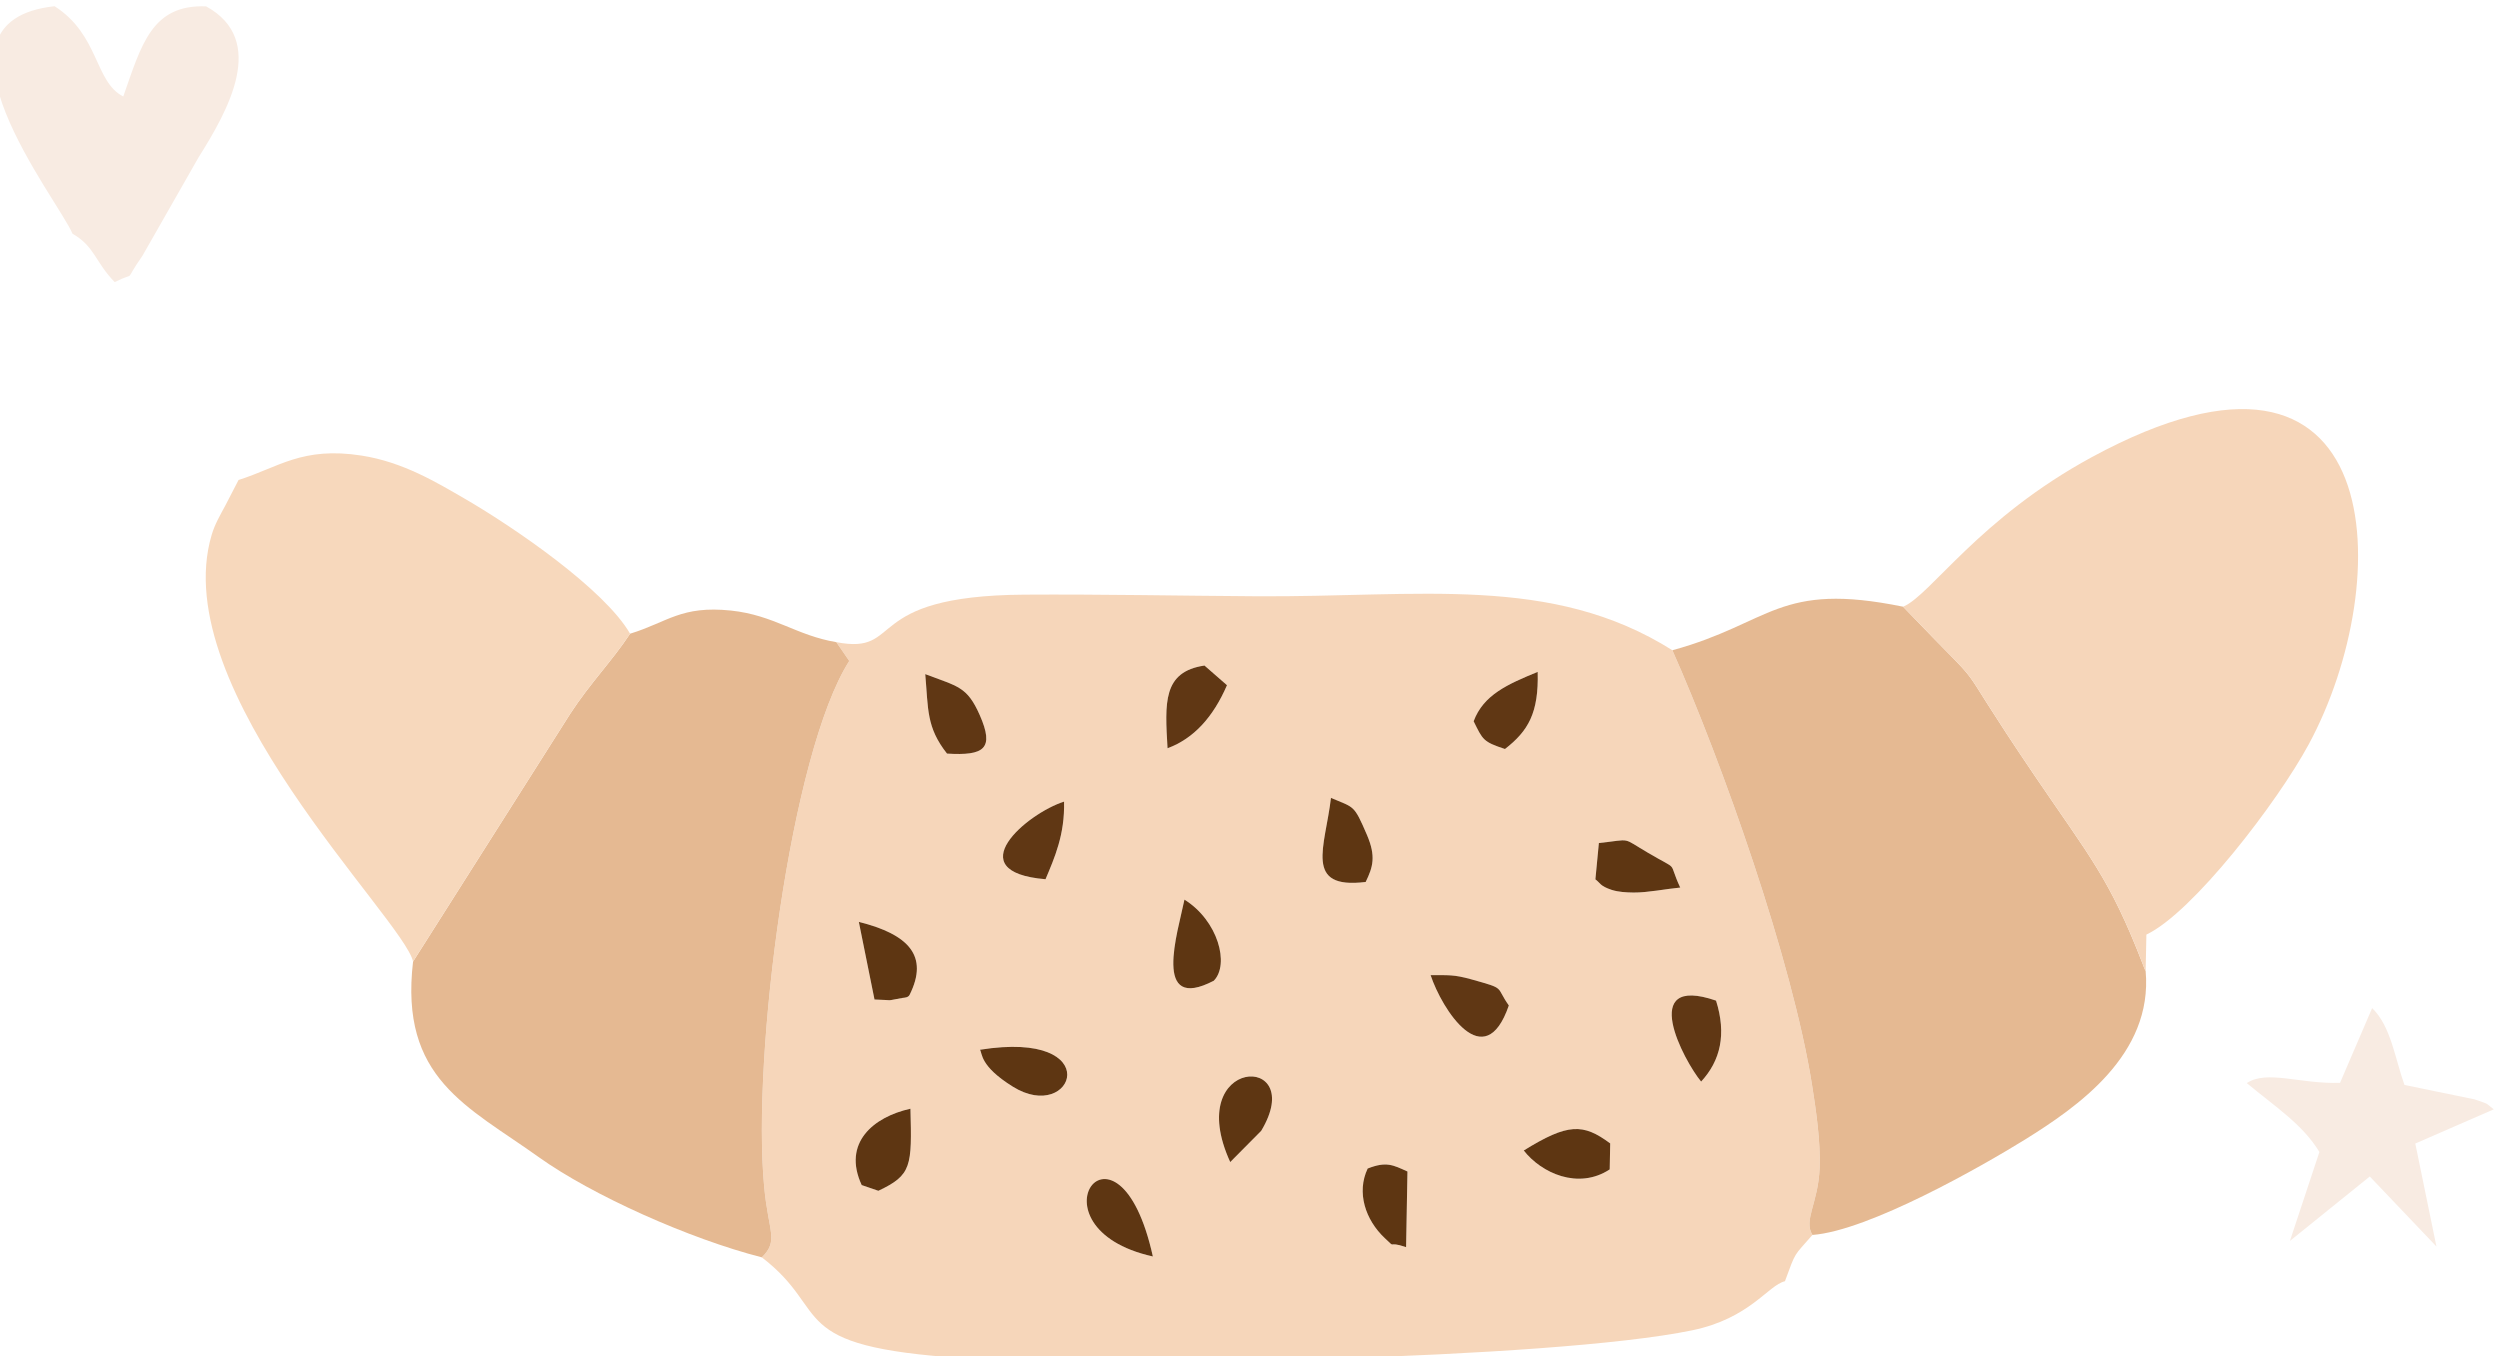
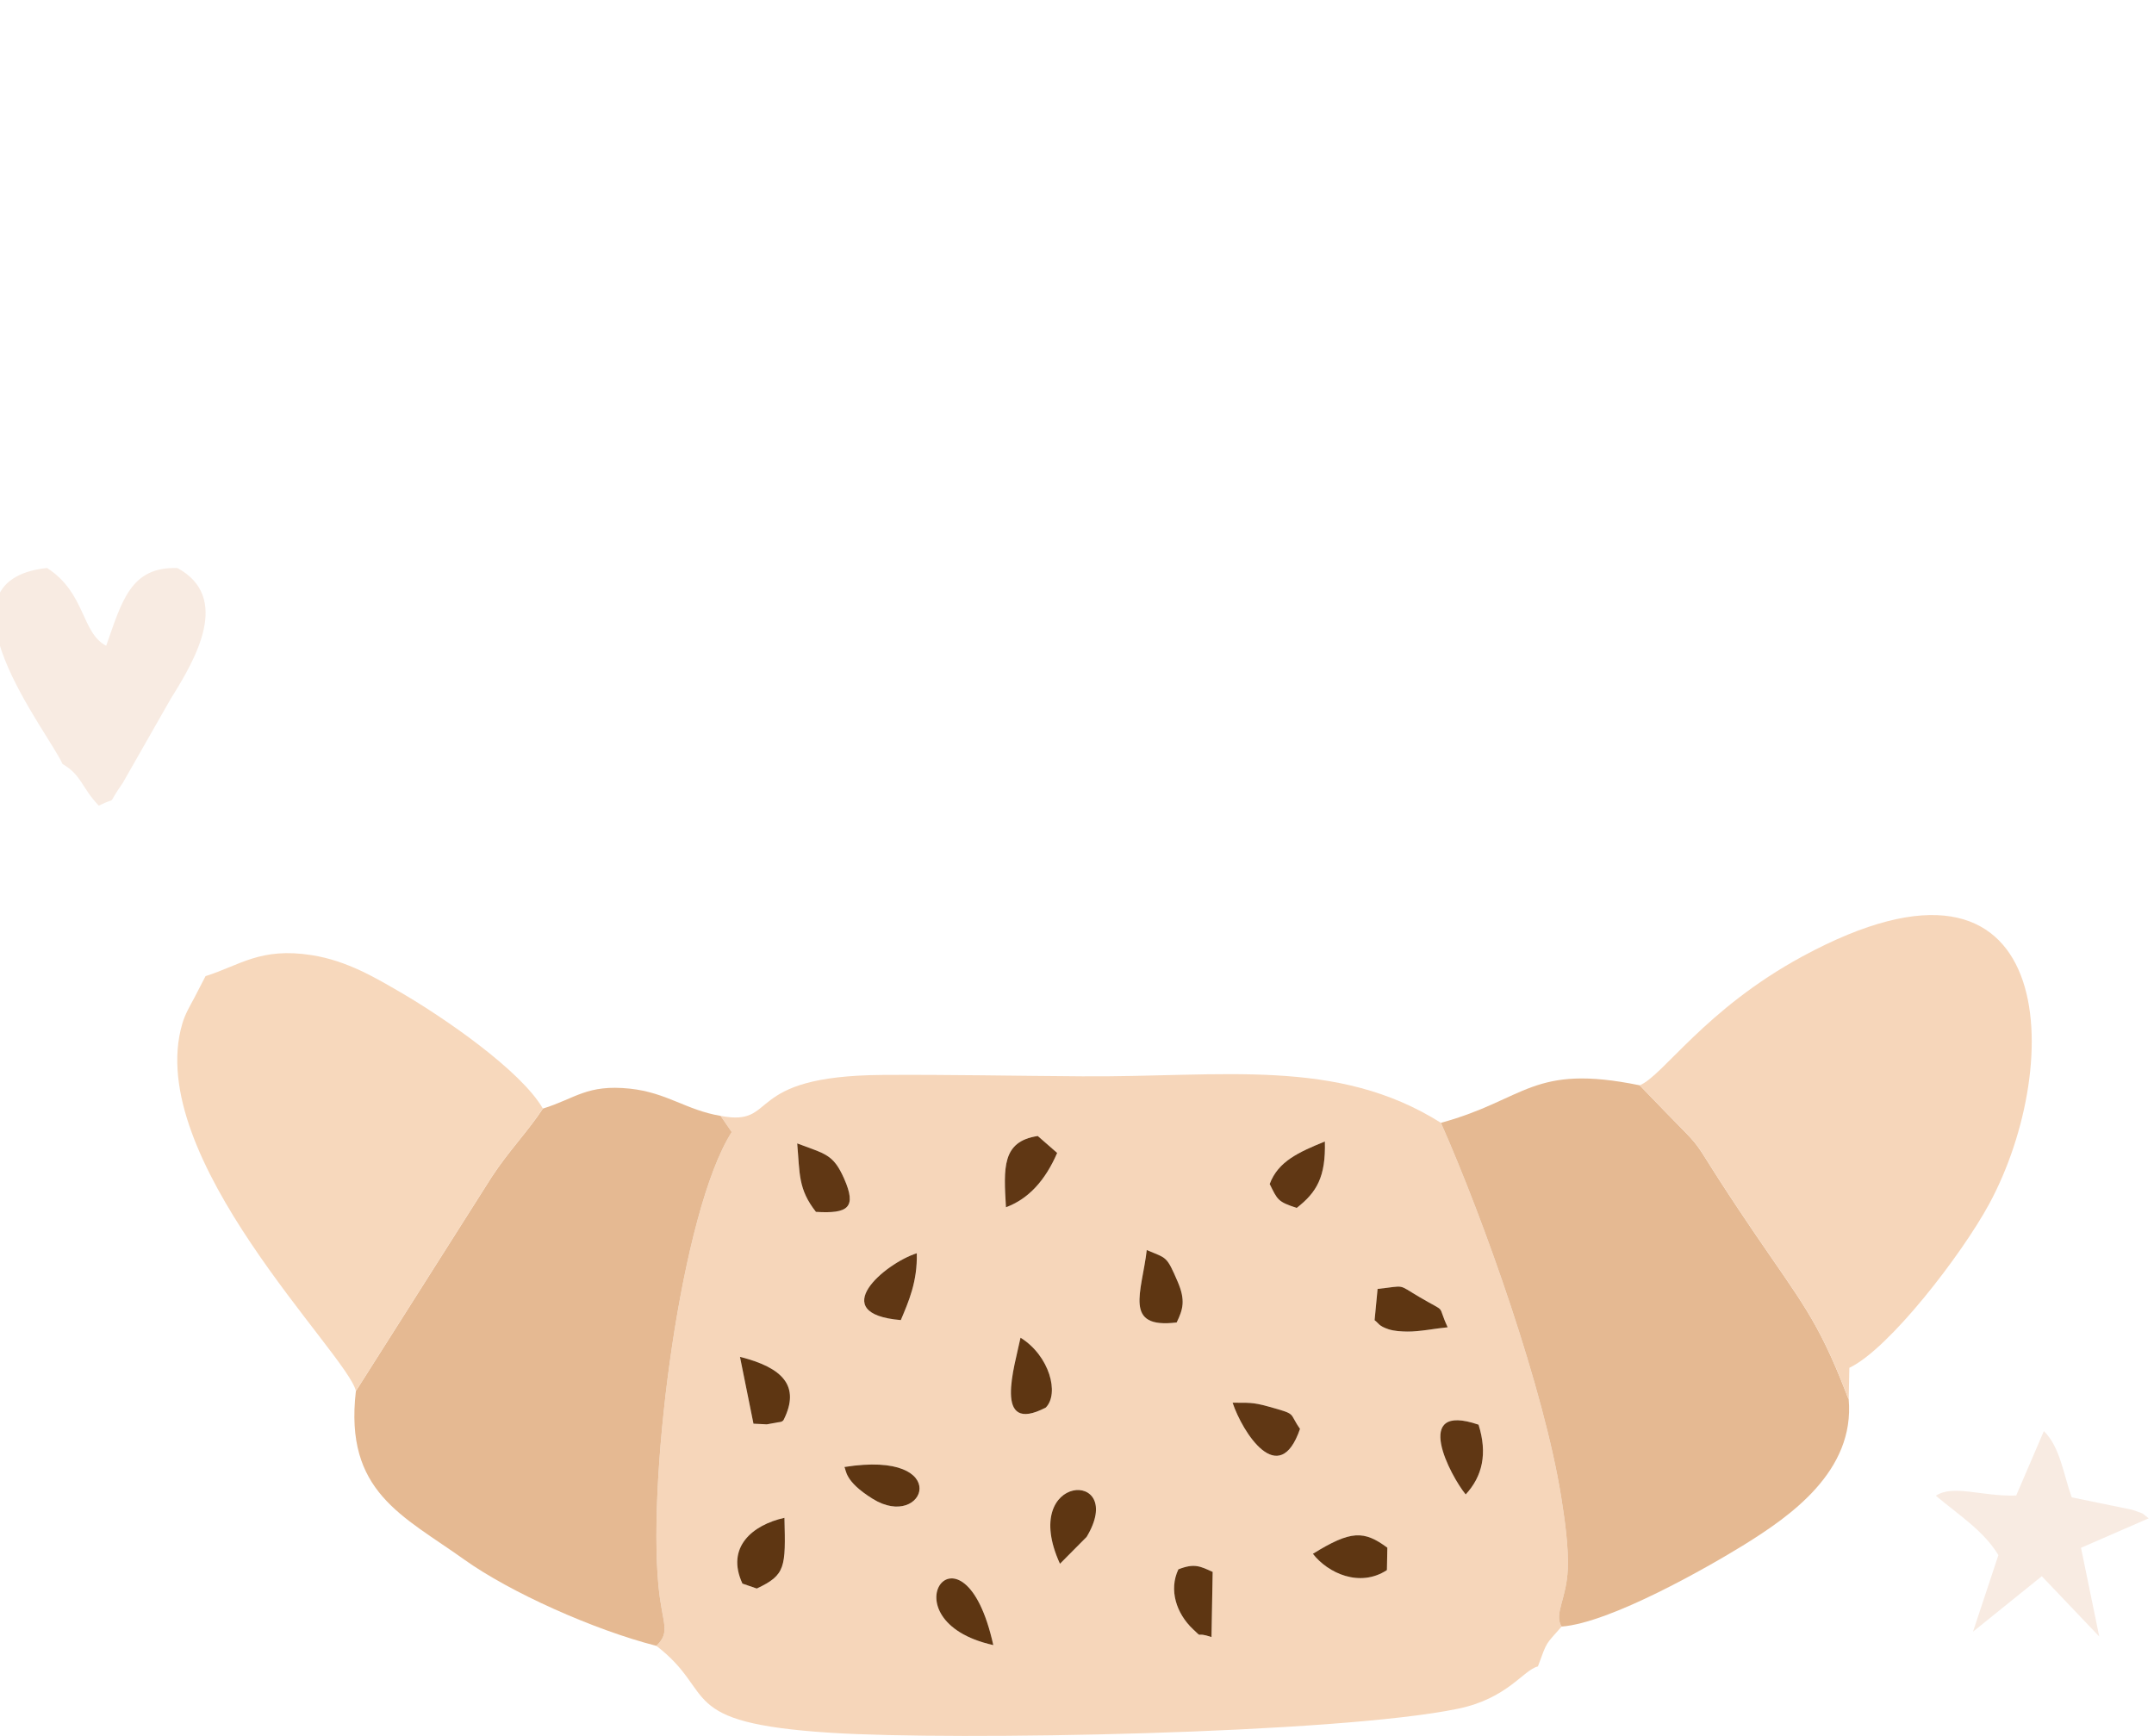
- <svg xmlns="http://www.w3.org/2000/svg" xml:space="preserve" width="201px" height="109px" version="1.1" style="shape-rendering:geometricPrecision; text-rendering:geometricPrecision; image-rendering:optimizeQuality; fill-rule:evenodd; clip-rule:evenodd" viewBox="0 0 201 109">
-   <defs>
-     <style type="text/css">
-    
-     .fil4 {fill:#5E3612}
-     .fil5 {fill:#603714}
-     .fil1 {fill:#E5B992}
-     .fil0 {fill:#F6D6BA}
-     .fil2 {fill:#F7D8BC}
-     .fil3 {fill:#F8EBE2}
-    
-   </style>
-   </defs>
+ <svg xmlns="http://www.w3.org/2000/svg" version="1.1" id="Слой_1" x="0px" y="0px" width="201px" height="162px" viewBox="0 -26.5 201 162" enable-background="new 0 -26.5 201 162" xml:space="preserve">
  <g id="Слой_x0020_1">
    <g id="_2726231477552">
-       <path class="fil0" d="M92.69 101.02c-10.4,-2.31 -2.82,-12.77 0,0zm17.27 -7.07c1.49,-0.59 2.04,-0.29 3.2,0.24l-0.11 6.08c-1.65,-0.56 -0.7,0.23 -1.72,-0.73 -1.56,-1.47 -2.28,-3.67 -1.37,-5.59zm12.55 -1.45c3.55,-2.2 4.77,-2.19 6.95,-0.57l-0.04 2.09c-2.53,1.66 -5.5,0.29 -6.91,-1.52zm-51.89 3.24l-1.34 -0.46c-1.57,-3.39 0.94,-5.48 3.92,-6.14 0.12,4.64 0.11,5.33 -2.58,6.6zm28.29 -2.31c-3.89,-8.51 6.31,-8.87 2.49,-2.51l-2.49 2.51zm-20.12 -9.03c10.29,-1.64 7.54,6.03 2.63,2.96 -2.66,-1.66 -2.43,-2.67 -2.63,-2.96zm59.18 -3.95c0.85,2.7 0.36,4.82 -1.2,6.51 -1.39,-1.68 -5.12,-8.68 1.2,-6.51zm-22.95 -2.05c1.45,0.01 1.84,-0.06 3.28,0.34 2.82,0.79 1.9,0.53 3.01,2.1 -1.96,5.7 -5.38,0.3 -6.29,-2.44zm-19.79 -6.07c2.71,1.69 3.64,5.21 2.36,6.52 -4.99,2.6 -2.9,-3.87 -2.36,-6.52zm-26.18 1.79c4,1 5.65,2.73 4.08,5.87 -0.12,0.22 -0.4,0.22 -0.55,0.24 -1.61,0.28 -0.47,0.18 -2.27,0.13l-1.26 -6.24zm59.5 -6.34c2.71,-0.29 1.77,-0.49 3.96,0.79 2.63,1.55 1.52,0.51 2.58,2.79 -1.18,0.11 -2.6,0.41 -3.75,0.4 -0.62,-0.01 -1.2,-0.04 -1.75,-0.21 -0.97,-0.32 -0.92,-0.56 -1.32,-0.85l0.28 -2.92zm-21.54 -3.63c1.89,0.81 1.83,0.51 2.89,2.97 0.74,1.73 0.49,2.58 -0.1,3.79 -5.02,0.62 -3.25,-2.81 -2.79,-6.76zm-22.95 6.54c-7.05,-0.59 -1.48,-5.3 1.49,-6.24 0.07,2.65 -0.77,4.53 -1.49,6.24zm-9.67 -16.49c2.62,1 3.36,0.98 4.38,3.29 1.2,2.72 0.36,3.28 -2.63,3.1 -1.67,-2.12 -1.5,-3.56 -1.75,-6.39zm46.61 6.02c-1.76,-0.58 -1.78,-0.73 -2.52,-2.23 0.79,-2.13 2.74,-2.98 5.15,-3.97 0.09,3.3 -0.76,4.75 -2.63,6.2zm-27.13 -0.06c-0.21,-3.65 -0.4,-6.15 2.97,-6.65l1.81 1.58c-1.1,2.54 -2.65,4.28 -4.78,5.07zm-26.63 -8.53l1.04 1.51c-4.72,7.41 -7.84,31.73 -6.84,42.29 0.34,3.65 1.19,4.31 -0.19,5.66 5.74,4.4 1.64,7.17 16.24,8.11 11.63,0.75 47.23,0.1 58.55,-2.24 4.66,-0.96 6.1,-3.62 7.47,-3.95 0.91,-2.47 0.67,-1.95 2.21,-3.72 -0.74,-1.2 0.47,-2.54 0.58,-5.4 0.08,-2.07 -0.29,-4.64 -0.61,-6.65 -1.59,-10.02 -7.19,-25.84 -11.23,-34.96 -9.72,-6.13 -20.32,-4.25 -33.47,-4.34 -6.18,-0.04 -12.49,-0.17 -18.65,-0.13 -13.21,0.09 -9.59,4.88 -15.1,3.82z" />
-       <path class="fil1" d="M134.46 52.28c4.04,9.12 9.64,24.94 11.23,34.96 0.32,2.01 0.69,4.58 0.61,6.65 -0.11,2.86 -1.32,4.2 -0.58,5.4 4.54,-0.34 13.65,-5.54 17.06,-7.65 4.23,-2.63 10.33,-6.83 9.73,-13.57 -0.11,-0.2 -0.19,-0.46 -0.26,-0.63 -2.65,-6.84 -4.23,-8.54 -8.68,-15.1 -7.53,-11.11 -2.72,-5.37 -10.56,-13.56 -10.06,-2.06 -10.57,1.32 -18.55,3.5z" />
-       <path class="fil1" d="M50.66 50.95c-1.47,2.22 -3.2,3.96 -4.81,6.43l-12.64 19.93c-1.1,9.41 4.37,11.62 10.13,15.74 4.24,3.03 12.07,6.55 17.91,8.04 1.38,-1.35 0.53,-2.01 0.19,-5.66 -1,-10.56 2.12,-34.88 6.84,-42.29l-1.04 -1.51c-3.22,-0.54 -5,-2.17 -8.46,-2.54 -4.03,-0.42 -5.09,0.93 -8.12,1.86z" />
-       <path class="fil0" d="M153.01 48.78c7.84,8.19 3.03,2.45 10.56,13.56 4.45,6.56 6.03,8.26 8.68,15.1 0.07,0.17 0.15,0.43 0.26,0.63l0.06 -2.93c3.71,-1.75 10.53,-10.62 13.06,-15.31 7.05,-13.05 6.61,-36.12 -17.46,-23.07 -9.11,4.95 -12.95,11.1 -15.16,12.02z" />
-       <path class="fil2" d="M19.18 38.59l-1.05 2.03c-0.44,0.82 -0.86,1.53 -1.11,2.38 -3.72,12.48 15.44,30.89 16.19,34.31l12.64 -19.93c1.61,-2.47 3.34,-4.21 4.81,-6.43 -2.06,-3.57 -9.29,-8.53 -13.27,-10.84 -2.28,-1.32 -4.98,-2.96 -8.31,-3.48 -4.79,-0.75 -6.69,0.95 -9.9,1.96z" />
-       <path class="fil3" d="M5.83 18.79c1.8,1.04 1.8,2.25 3.39,3.89 1.93,-0.96 0.57,0.25 2.23,-2.11l4.51 -7.91c2.36,-3.75 5.58,-9.42 0.61,-12.15 -4.37,-0.16 -5.19,3.07 -6.66,7.25 -2.33,-1.2 -1.91,-4.94 -5.52,-7.26 -11.25,1.22 0.28,15.53 1.44,18.29z" />
-       <path class="fil3" d="M188.14 87.06c-3.21,0.11 -5.86,-1.06 -7.5,0.02 2.29,1.91 4.48,3.3 5.84,5.54l-2.37 7.15 6.42 -5.18 5.36 5.63 -1.7 -8.28 6.31 -2.75c-0.75,-0.57 -0.26,-0.35 -1.54,-0.8l-5.64 -1.16c-0.77,-2.15 -1.09,-4.72 -2.6,-6.18l-2.58 6.01z" />
-       <path class="fil4" d="M70.62 95.74c2.69,-1.27 2.7,-1.96 2.58,-6.6 -2.98,0.66 -5.49,2.75 -3.92,6.14l1.34 0.46z" />
-       <path class="fil5" d="M76.14 60.59c2.99,0.18 3.83,-0.38 2.63,-3.1 -1.02,-2.31 -1.76,-2.29 -4.38,-3.29 0.25,2.83 0.08,4.27 1.75,6.39z" />
-       <path class="fil4" d="M132.51 68.57c-2.19,-1.28 -1.25,-1.08 -3.96,-0.79l-0.28 2.92c0.4,0.29 0.35,0.53 1.32,0.85 0.55,0.17 1.13,0.2 1.75,0.21 1.15,0.01 2.57,-0.29 3.75,-0.4 -1.06,-2.28 0.05,-1.24 -2.58,-2.79z" />
-       <path class="fil4" d="M107.01 64.15c-0.46,3.95 -2.23,7.38 2.79,6.76 0.59,-1.21 0.84,-2.06 0.1,-3.79 -1.06,-2.46 -1,-2.16 -2.89,-2.97z" />
-       <path class="fil4" d="M129.42 94.02l0.04 -2.09c-2.18,-1.62 -3.4,-1.63 -6.95,0.57 1.41,1.81 4.38,3.18 6.91,1.52z" />
-       <path class="fil5" d="M93.87 60.16c2.13,-0.79 3.68,-2.53 4.78,-5.07l-1.81 -1.58c-3.37,0.5 -3.18,3 -2.97,6.65z" />
-       <path class="fil4" d="M73.13 79.99c1.57,-3.14 -0.08,-4.87 -4.08,-5.87l1.26 6.24c1.8,0.05 0.66,0.15 2.27,-0.13 0.15,-0.02 0.43,-0.02 0.55,-0.24z" />
-       <path class="fil4" d="M101.4 90.92c3.82,-6.36 -6.38,-6 -2.49,2.51l2.49 -2.51z" />
-       <path class="fil5" d="M115.02 78.4c0.91,2.74 4.33,8.14 6.29,2.44 -1.11,-1.57 -0.19,-1.31 -3.01,-2.1 -1.44,-0.4 -1.83,-0.33 -3.28,-0.34z" />
-       <path class="fil5" d="M136.77 86.96c1.56,-1.69 2.05,-3.81 1.2,-6.51 -6.32,-2.17 -2.59,4.83 -1.2,6.51z" />
-       <path class="fil4" d="M95.23 72.33c-0.54,2.65 -2.63,9.12 2.36,6.52 1.28,-1.31 0.35,-4.83 -2.36,-6.52z" />
-       <path class="fil4" d="M78.79 84.4c0.2,0.29 -0.03,1.3 2.63,2.96 4.91,3.07 7.66,-4.6 -2.63,-2.96z" />
-       <path class="fil5" d="M121 60.22c1.87,-1.45 2.72,-2.9 2.63,-6.2 -2.41,0.99 -4.36,1.84 -5.15,3.97 0.74,1.5 0.76,1.65 2.52,2.23z" />
-       <path class="fil4" d="M92.69 101.02c-2.82,-12.77 -10.4,-2.31 0,0z" />
-       <path class="fil5" d="M84.06 70.69c0.72,-1.71 1.56,-3.59 1.49,-6.24 -2.97,0.94 -8.54,5.65 -1.49,6.24z" />
-       <path class="fil4" d="M111.33 99.54c1.02,0.96 0.07,0.17 1.72,0.73l0.11 -6.08c-1.16,-0.53 -1.71,-0.83 -3.2,-0.24 -0.91,1.92 -0.19,4.12 1.37,5.59z" />
+       <path fill="#F6D6BA" d="M92.69,127.023C82.29,124.714,89.87,114.254,92.69,127.023z M109.96,119.954    c1.49-0.591,2.04-0.29,3.2,0.239l-0.11,6.08c-1.649-0.56-0.7,0.23-1.72-0.729C109.77,124.074,109.05,121.874,109.96,119.954    L109.96,119.954z M122.51,118.504c3.551-2.2,4.77-2.189,6.95-0.57l-0.04,2.09C126.891,121.684,123.92,120.314,122.51,118.504z     M70.62,121.744l-1.34-0.461c-1.57-3.389,0.94-5.479,3.92-6.139C73.32,119.783,73.31,120.475,70.62,121.744z M98.91,119.434    c-3.89-8.51,6.311-8.869,2.49-2.51L98.91,119.434z M78.79,110.404c10.29-1.641,7.54,6.029,2.63,2.959    C78.76,111.704,78.99,110.693,78.79,110.404z M137.971,106.454c0.85,2.7,0.359,4.819-1.201,6.51    C135.38,111.283,131.65,104.283,137.971,106.454z M115.02,104.404c1.451,0.01,1.84-0.061,3.28,0.34    c2.82,0.789,1.9,0.529,3.011,2.1C119.35,112.544,115.93,107.145,115.02,104.404z M95.23,98.334c2.71,1.689,3.64,5.21,2.36,6.52    C92.6,107.454,94.69,100.984,95.23,98.334z M69.05,100.124c4,1,5.65,2.729,4.08,5.87c-0.12,0.22-0.4,0.22-0.55,0.24    c-1.61,0.279-0.47,0.18-2.27,0.129L69.05,100.124z M128.55,93.783c2.71-0.289,1.771-0.489,3.96,0.791    c2.631,1.55,1.52,0.51,2.58,2.789c-1.18,0.111-2.6,0.41-3.75,0.4c-0.619-0.01-1.199-0.039-1.75-0.21    c-0.97-0.319-0.92-0.56-1.32-0.85L128.55,93.783z M107.01,90.154c1.891,0.81,1.83,0.51,2.891,2.97    c0.74,1.729,0.49,2.58-0.101,3.79C104.779,97.533,106.55,94.104,107.01,90.154z M84.06,96.693c-7.05-0.59-1.48-5.299,1.49-6.239    C85.62,93.104,84.78,94.984,84.06,96.693z M74.39,80.204c2.62,1,3.36,0.979,4.38,3.29c1.2,2.72,0.36,3.279-2.63,3.1    C74.47,84.475,74.64,83.033,74.39,80.204z M121,86.225c-1.76-0.58-1.779-0.73-2.52-2.23c0.789-2.131,2.74-2.98,5.149-3.971    C123.721,83.324,122.87,84.773,121,86.225z M93.87,86.164c-0.21-3.65-0.4-6.15,2.97-6.65l1.81,1.58    C97.55,83.634,96,85.374,93.87,86.164z M67.24,77.634l1.04,1.511c-4.72,7.409-7.84,31.729-6.84,42.289    c0.34,3.65,1.19,4.311-0.19,5.66c5.74,4.4,1.64,7.17,16.24,8.11c11.63,0.75,47.23,0.1,58.55-2.24c4.66-0.96,6.101-3.62,7.47-3.95    c0.91-2.47,0.67-1.949,2.211-3.72c-0.74-1.2,0.469-2.54,0.579-5.399c0.08-2.07-0.29-4.641-0.61-6.65    c-1.59-10.02-7.189-25.84-11.229-34.96c-9.72-6.13-20.319-4.25-33.47-4.341c-6.18-0.039-12.49-0.17-18.65-0.129    C69.13,73.904,72.75,78.693,67.24,77.634L67.24,77.634z" />
+       <path fill="#E5B992" d="M134.46,78.283c4.04,9.121,9.64,24.941,11.229,34.961c0.32,2.01,0.69,4.58,0.61,6.65    c-0.11,2.859-1.319,4.199-0.579,5.399c4.539-0.34,13.649-5.54,17.059-7.649c4.23-2.631,10.33-6.83,9.73-13.57    c-0.109-0.2-0.189-0.461-0.26-0.631c-2.65-6.84-4.23-8.539-8.68-15.1c-7.53-11.109-2.721-5.369-10.561-13.561    C142.95,72.725,142.439,76.104,134.46,78.283z" />
+       <path fill="#E5B992" d="M50.66,76.954c-1.47,2.22-3.2,3.96-4.81,6.43l-12.64,19.931c-1.1,9.41,4.37,11.619,10.13,15.739    c4.24,3.03,12.07,6.55,17.91,8.04c1.38-1.35,0.53-2.01,0.19-5.66c-1-10.56,2.12-34.88,6.84-42.289l-1.04-1.511    c-3.22-0.54-5-2.17-8.46-2.54C54.75,74.674,53.69,76.023,50.66,76.954L50.66,76.954z" />
+       <path fill="#F6D6BA" d="M153.01,74.783c7.84,8.191,3.03,2.451,10.561,13.561c4.449,6.561,6.029,8.26,8.68,15.1    c0.07,0.17,0.15,0.431,0.26,0.631l0.061-2.93c3.709-1.75,10.529-10.621,13.06-15.311c7.05-13.051,6.61-36.12-17.46-23.07    C159.061,67.714,155.221,73.863,153.01,74.783L153.01,74.783z" />
+       <path fill="#F7D8BC" d="M19.18,64.594l-1.05,2.03c-0.44,0.819-0.86,1.53-1.11,2.38c-3.72,12.48,15.44,30.891,16.19,34.311    l12.64-19.931c1.61-2.47,3.34-4.21,4.81-6.43c-2.06-3.57-9.29-8.53-13.27-10.841c-2.28-1.319-4.98-2.959-8.31-3.479    C24.29,61.884,22.39,63.584,19.18,64.594z" />
+       <path fill="#F8EBE2" d="M5.83,44.794c1.8,1.04,1.8,2.25,3.39,3.89c1.93-0.96,0.57,0.25,2.23-2.11l4.51-7.91    c2.36-3.75,5.58-9.42,0.61-12.15c-4.37-0.16-5.19,3.07-6.66,7.25c-2.33-1.2-1.91-4.94-5.52-7.26    C-6.86,27.724,4.67,42.034,5.83,44.794z" />
+       <path fill="#F8EBE2" d="M188.141,113.064c-3.211,0.109-5.861-1.061-7.5,0.02c2.289,1.91,4.479,3.3,5.84,5.54l-2.371,7.149    l6.42-5.18l5.361,5.631l-1.701-8.281l6.311-2.75c-0.75-0.569-0.26-0.35-1.54-0.799l-5.64-1.16c-0.771-2.15-1.09-4.721-2.6-6.181    L188.141,113.064z" />
+       <path fill="#5E3612" d="M70.62,121.744c2.69-1.27,2.7-1.961,2.58-6.6c-2.98,0.659-5.49,2.75-3.92,6.139L70.62,121.744z" />
+       <path fill="#603714" d="M76.14,86.594c2.99,0.18,3.83-0.38,2.63-3.1c-1.02-2.311-1.76-2.29-4.38-3.29    C74.64,83.033,74.47,84.475,76.14,86.594z" />
+       <path fill="#5E3612" d="M132.51,94.574c-2.189-1.28-1.25-1.08-3.96-0.791l-0.28,2.921c0.4,0.29,0.351,0.53,1.32,0.85    c0.551,0.171,1.131,0.2,1.75,0.21c1.15,0.01,2.57-0.289,3.75-0.4C134.029,95.084,135.141,96.124,132.51,94.574z" />
+       <path fill="#5E3612" d="M107.01,90.154c-0.46,3.949-2.23,7.379,2.79,6.76c0.591-1.21,0.841-2.061,0.101-3.79    C108.84,90.664,108.9,90.964,107.01,90.154z" />
+       <path fill="#5E3612" d="M129.42,120.023l0.04-2.09c-2.181-1.619-3.399-1.63-6.95,0.57    C123.92,120.314,126.891,121.684,129.42,120.023z" />
+       <path fill="#603714" d="M93.87,86.164c2.13-0.79,3.68-2.53,4.78-5.07l-1.81-1.58C93.47,80.014,93.66,82.514,93.87,86.164z" />
+       <path fill="#5E3612" d="M73.13,105.994c1.57-3.141-0.08-4.87-4.08-5.87l1.26,6.239c1.8,0.051,0.66,0.15,2.27-0.129    C72.73,106.214,73.01,106.214,73.13,105.994z" />
+       <path fill="#5E3612" d="M101.4,116.924c3.82-6.359-6.38-6-2.49,2.51L101.4,116.924z" />
+       <path fill="#603714" d="M115.02,104.404c0.91,2.74,4.33,8.14,6.291,2.439c-1.11-1.57-0.19-1.311-3.011-2.1    C116.859,104.344,116.471,104.414,115.02,104.404L115.02,104.404z" />
+       <path fill="#603714" d="M136.77,112.964c1.561-1.69,2.051-3.81,1.201-6.51C131.65,104.283,135.38,111.283,136.77,112.964z" />
+       <path fill="#5E3612" d="M95.23,98.334c-0.54,2.65-2.63,9.12,2.36,6.52C98.87,103.544,97.94,100.023,95.23,98.334z" />
+       <path fill="#5E3612" d="M78.79,110.404c0.2,0.289-0.03,1.3,2.63,2.959C86.33,116.434,89.08,108.764,78.79,110.404z" />
+       <path fill="#603714" d="M121,86.225c1.87-1.451,2.721-2.9,2.63-6.201c-2.409,0.99-4.36,1.84-5.149,3.971    C119.221,85.494,119.24,85.645,121,86.225z" />
+       <path fill="#5E3612" d="M92.69,127.023C89.87,114.254,82.29,124.714,92.69,127.023z" />
+       <path fill="#603714" d="M84.06,96.693c0.72-1.709,1.56-3.59,1.49-6.239C82.58,91.395,77.01,96.104,84.06,96.693z" />
+       <path fill="#5E3612" d="M111.33,125.544c1.02,0.96,0.07,0.17,1.72,0.729l0.11-6.08c-1.16-0.529-1.71-0.83-3.2-0.239    C109.05,121.874,109.77,124.074,111.33,125.544L111.33,125.544z" />
    </g>
  </g>
</svg>
